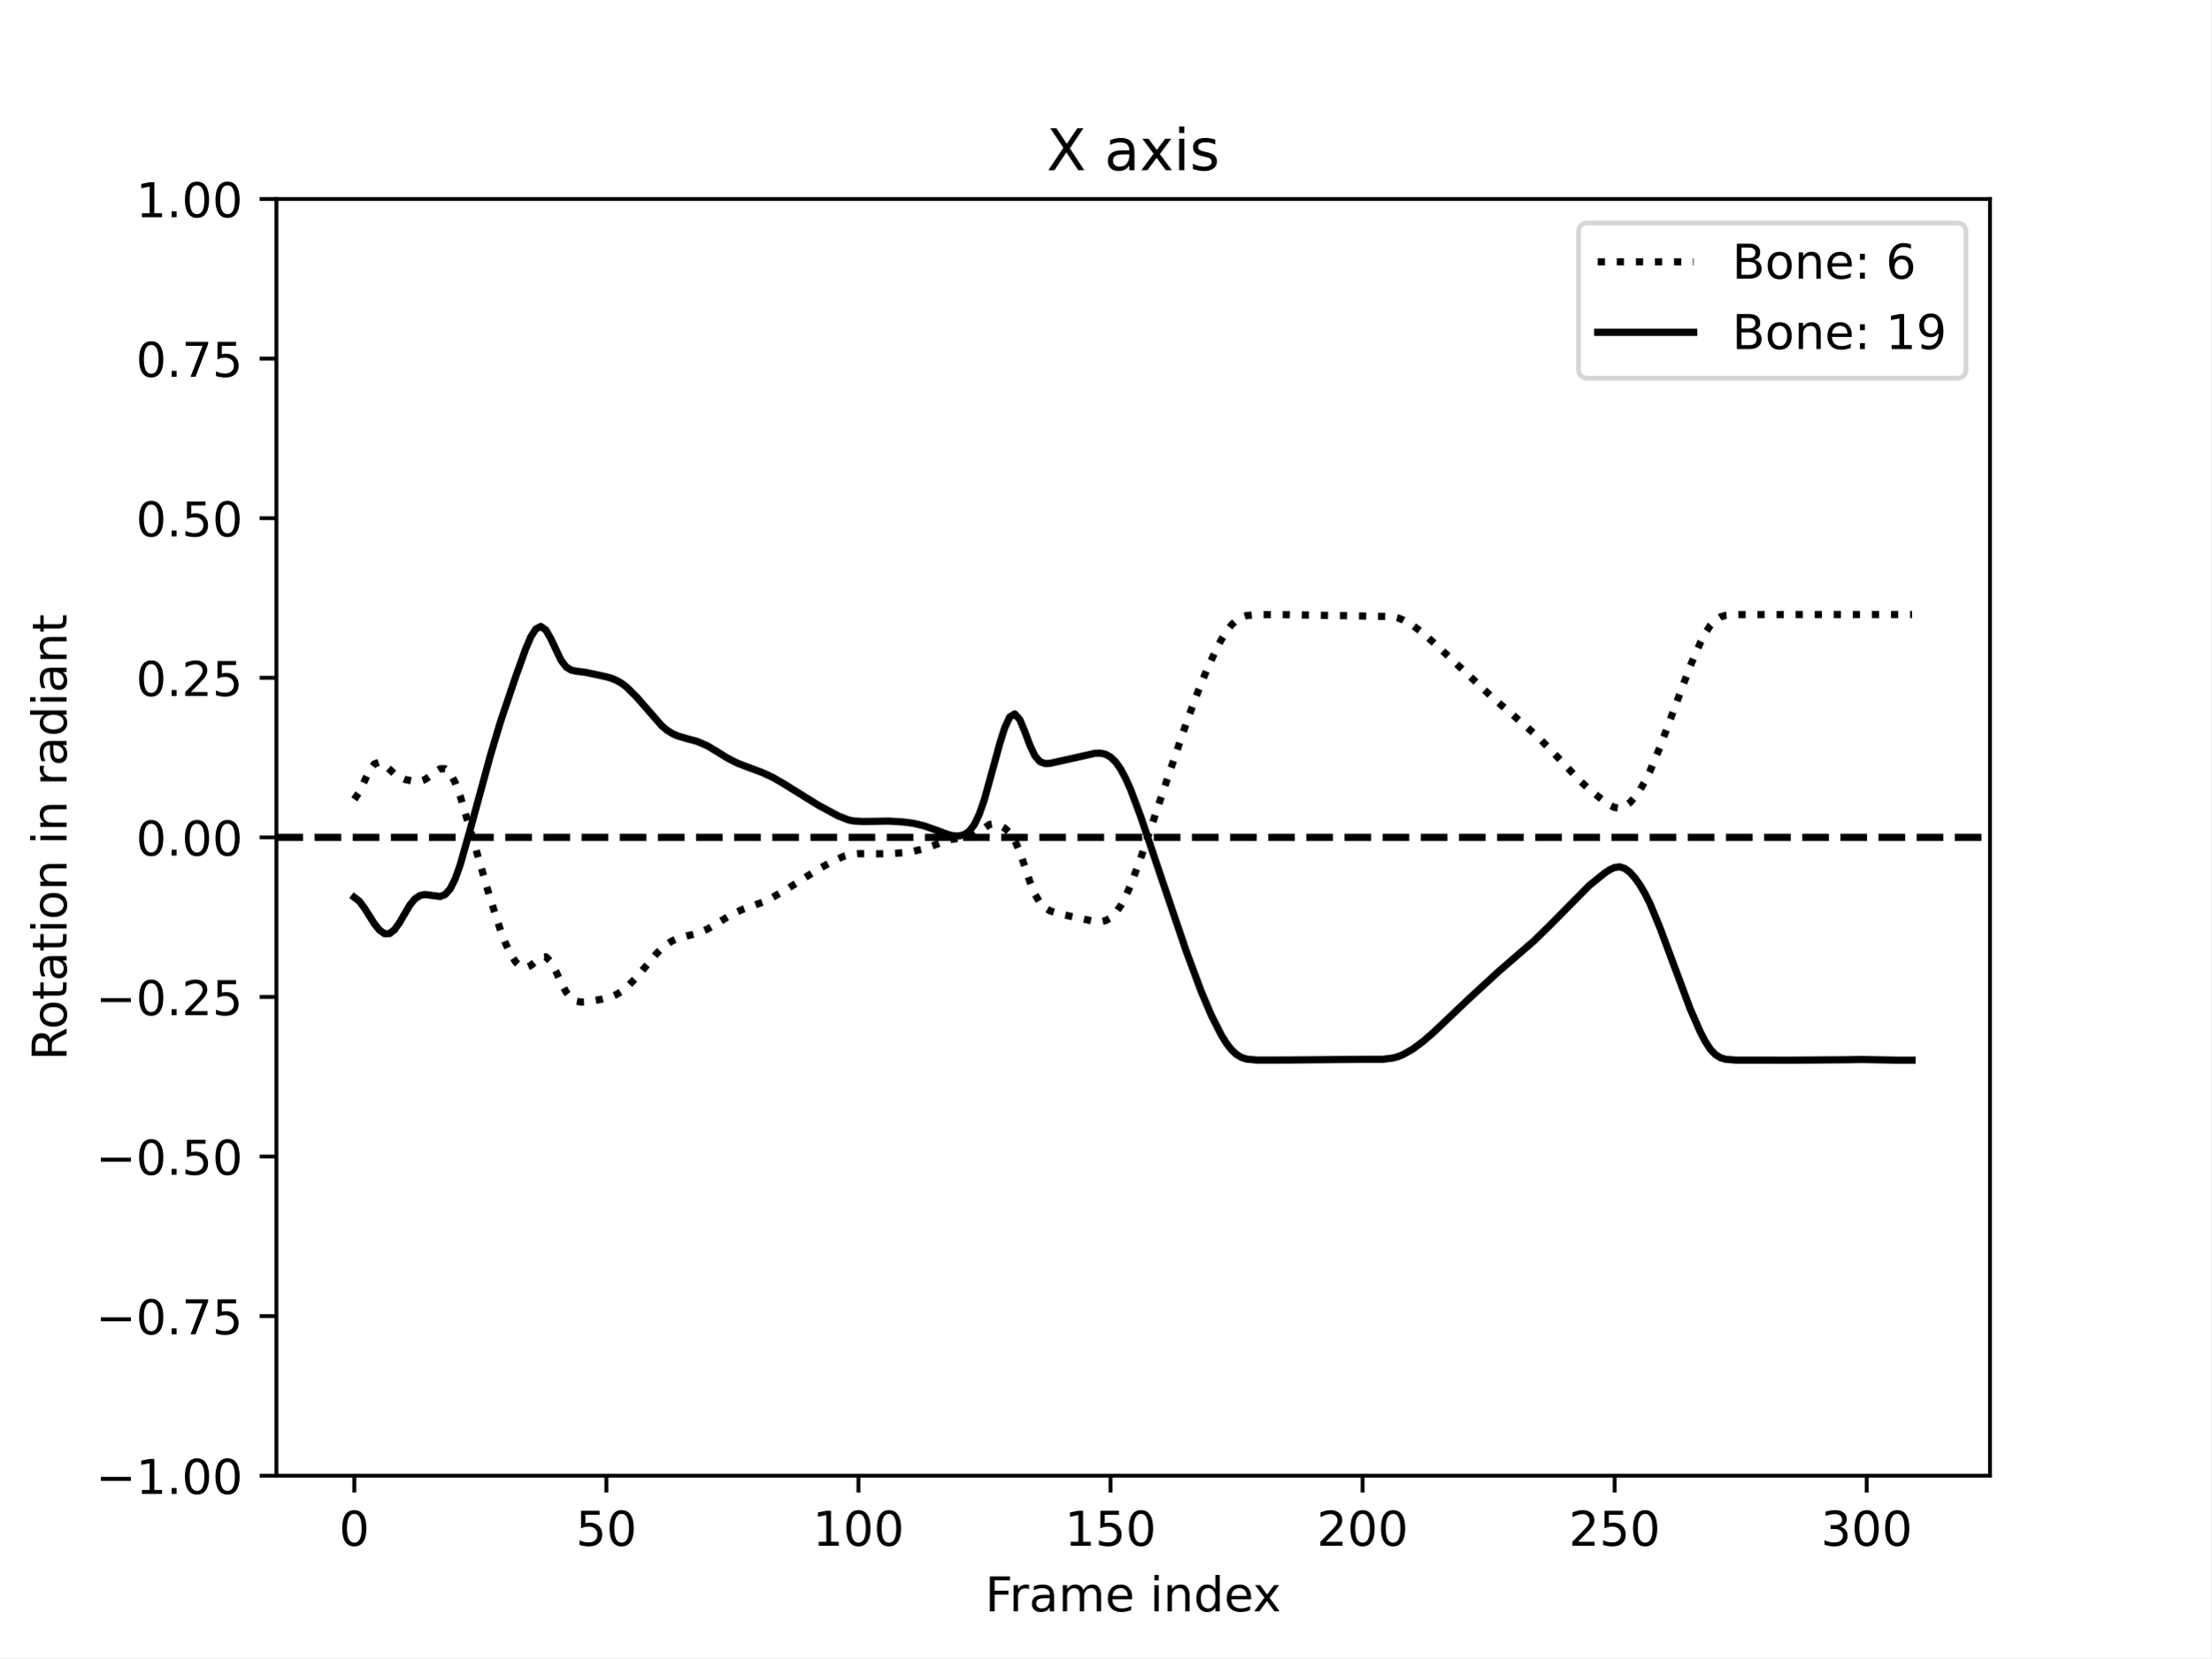
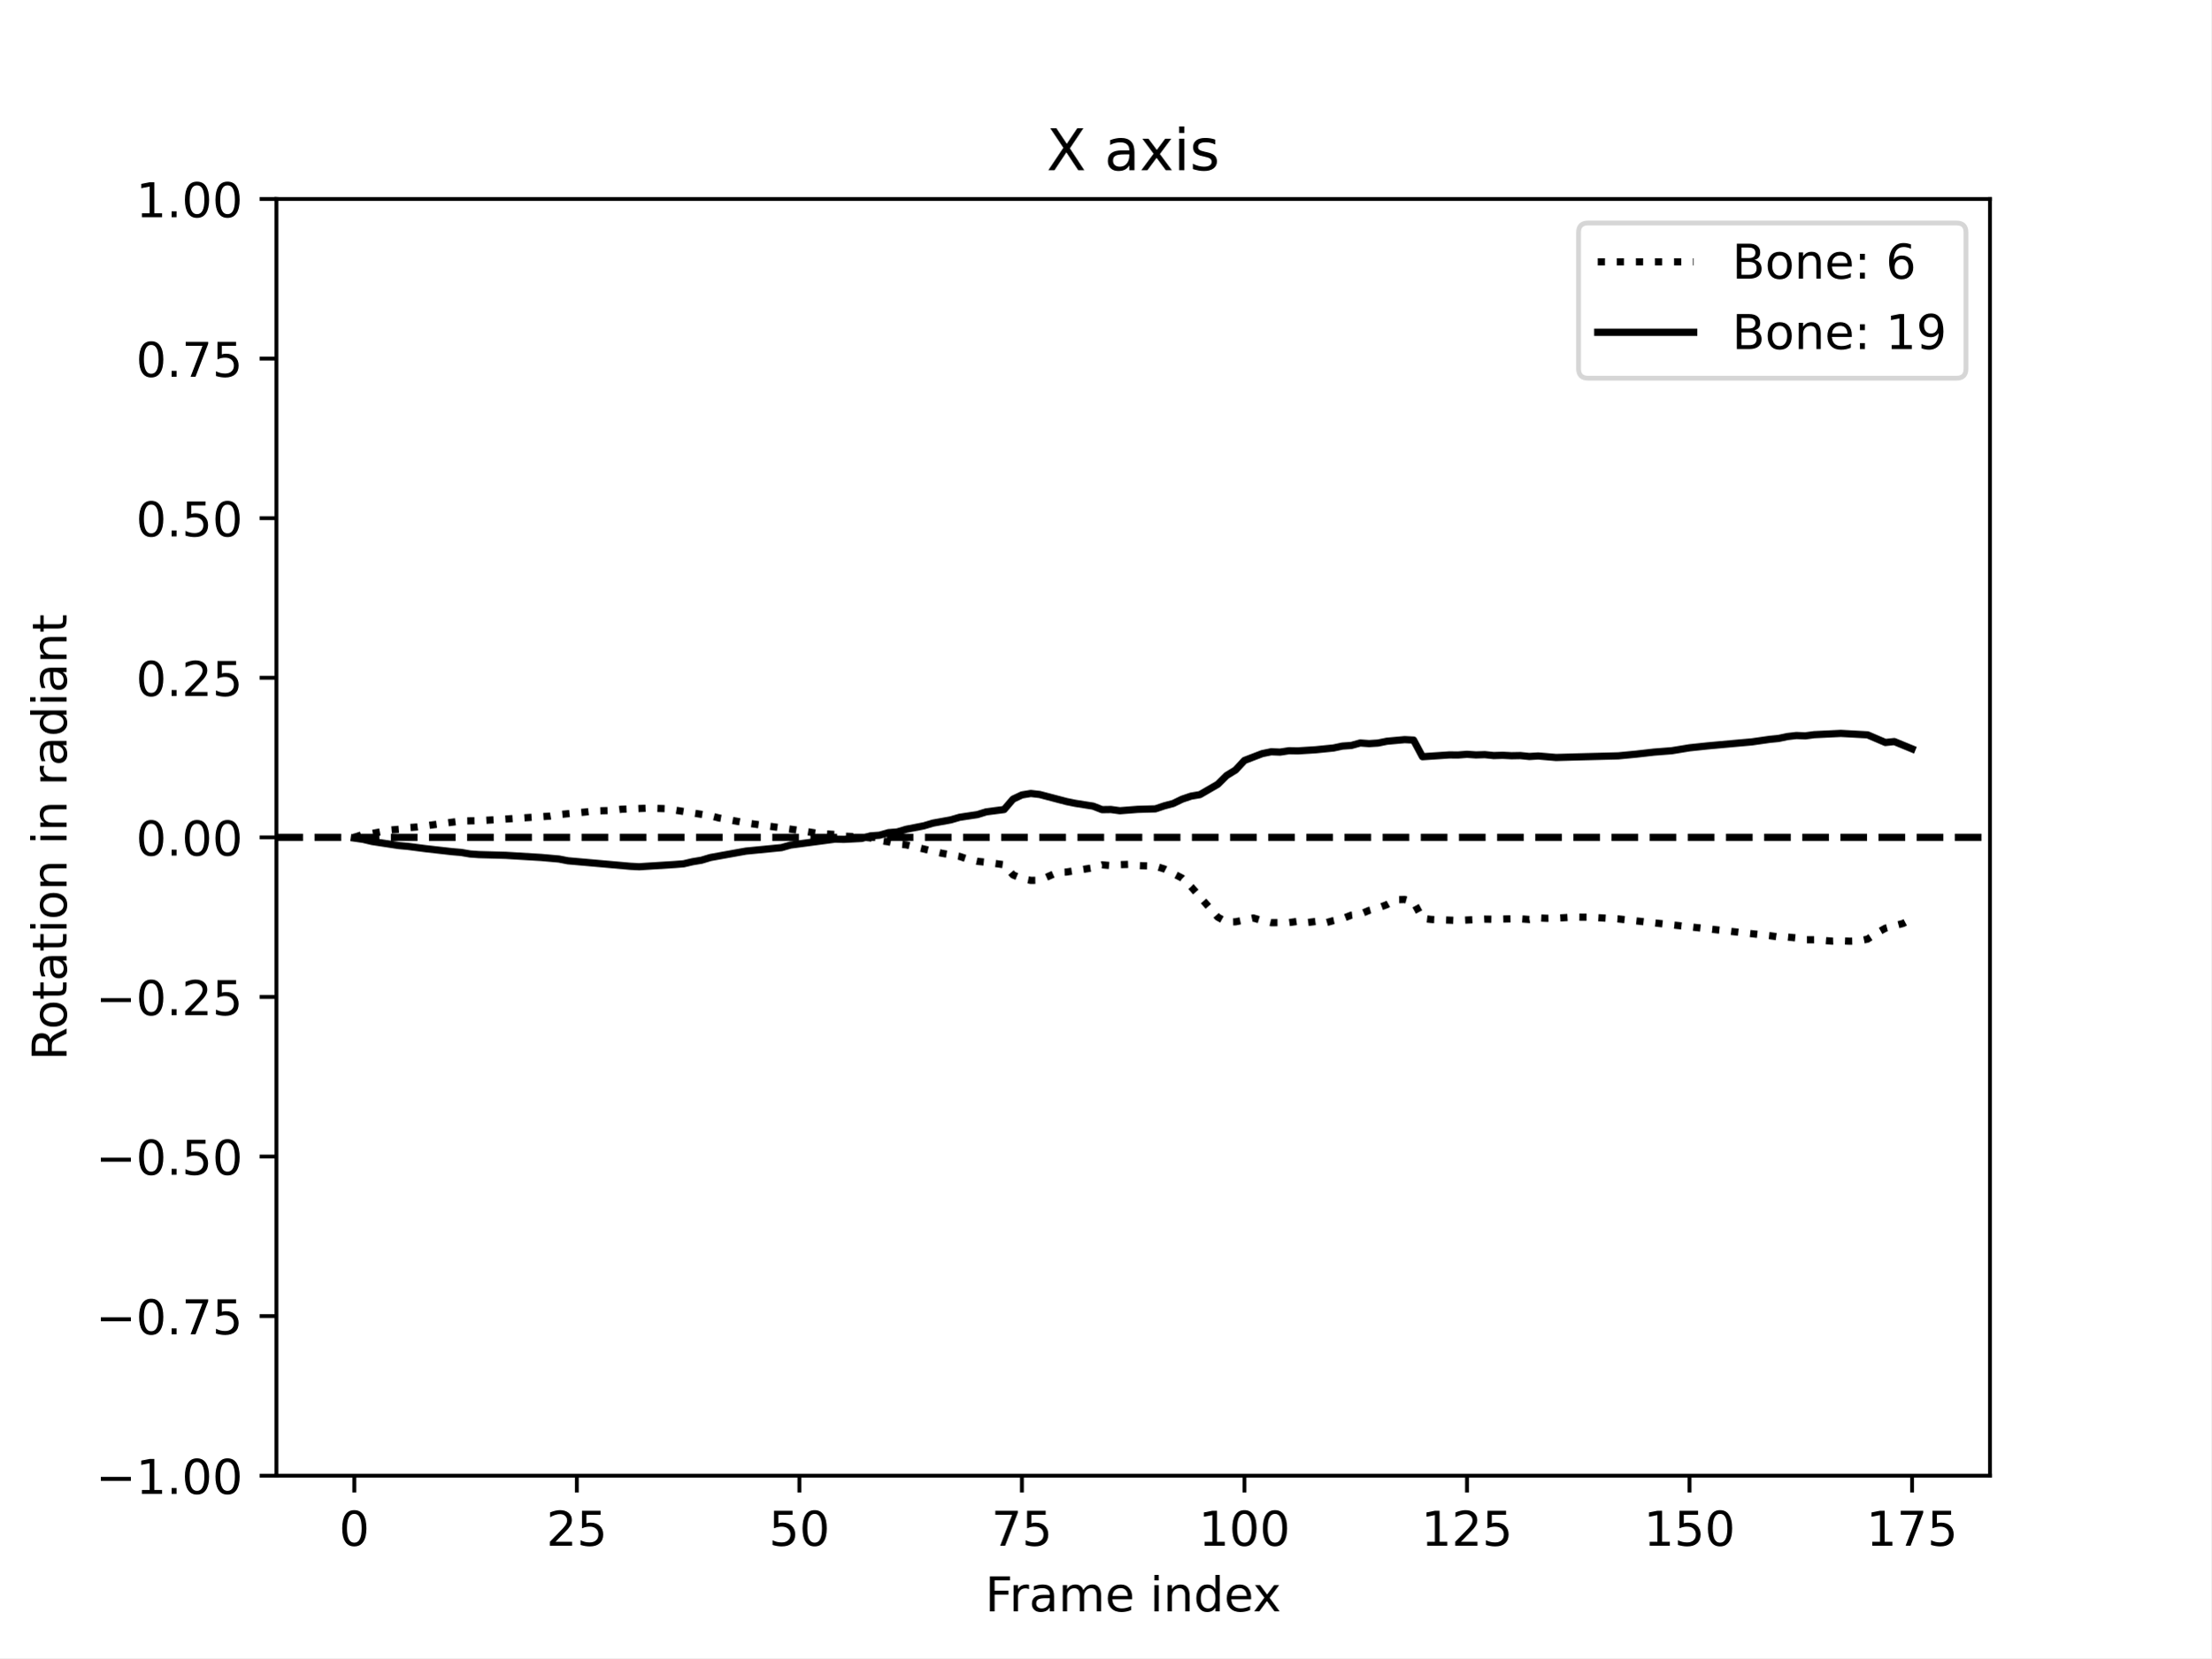
<svg xmlns="http://www.w3.org/2000/svg" xmlns:xlink="http://www.w3.org/1999/xlink" width="460.8pt" height="345.6pt" viewBox="0 0 460.8 345.6" version="1.1">
  <defs>
    <style type="text/css">*{stroke-linejoin: round; stroke-linecap: butt}</style>
  </defs>
  <g id="figure_1">
    <g id="patch_1">
      <path d="M 0 345.6  L 460.8 345.6  L 460.8 0  L 0 0  z " style="fill: #ffffff" />
    </g>
    <g id="axes_1">
      <g id="patch_2">
        <path d="M 57.6 307.584  L 414.72 307.584  L 414.72 41.472  L 57.6 41.472  z " style="fill: #ffffff" />
      </g>
      <g id="matplotlib.axis_1">
        <g id="xtick_1">
          <g id="line2d_1">
            <defs>
-               <path id="m8e51dc5edd" d="M 0 0  L 0 3.5  " style="stroke: #000000; stroke-width: 0.8" />
-             </defs>
-             <g>
-               <use xlink:href="#m8e51dc5edd" x="73.833" y="307.584" style="stroke: #000000; stroke-width: 0.8" />
+               <path id="m5b53c975c2" d="M 0 0  L 0 3.5  " style="stroke: #000000; stroke-width: 0.8" />
+             </defs>
+             <g>
+               <use xlink:href="#m5b53c975c2" x="73.833" y="307.584" style="stroke: #000000; stroke-width: 0.8" />
            </g>
          </g>
          <g id="text_1">
            <g transform="translate(70.65148 322.1824) scale(0.1 -0.1)">
              <defs>
                <path id="DejaVuSans-30" d="M 2034 4250  Q 1547 4250 1301 3770  Q 1056 3291 1056 2328  Q 1056 1369 1301 889  Q 1547 409 2034 409  Q 2525 409 2770 889  Q 3016 1369 3016 2328  Q 3016 3291 2770 3770  Q 2525 4250 2034 4250  z M 2034 4750  Q 2819 4750 3233 4129  Q 3647 3509 3647 2328  Q 3647 1150 3233 529  Q 2819 -91 2034 -91  Q 1250 -91 836 529  Q 422 1150 422 2328  Q 422 3509 836 4129  Q 1250 4750 2034 4750  z " transform="scale(0.015625)" />
              </defs>
              <use xlink:href="#DejaVuSans-30" />
            </g>
          </g>
        </g>
        <g id="xtick_2">
          <g id="line2d_2">
            <g>
-               <use xlink:href="#m8e51dc5edd" x="126.366" y="307.584" style="stroke: #000000; stroke-width: 0.8" />
+               <use xlink:href="#m5b53c975c2" x="120.212" y="307.584" style="stroke: #000000; stroke-width: 0.8" />
            </g>
          </g>
          <g id="text_2">
-             <g transform="translate(120.0033 322.1824) scale(0.1 -0.1)">
+             <g transform="translate(113.8494 322.1824) scale(0.1 -0.1)">
              <defs>
+                 <path id="DejaVuSans-32" d="M 1228 531  L 3431 531  L 3431 0  L 469 0  L 469 531  Q 828 903 1448 1529  Q 2069 2156 2228 2338  Q 2531 2678 2651 2914  Q 2772 3150 2772 3378  Q 2772 3750 2511 3984  Q 2250 4219 1831 4219  Q 1534 4219 1204 4116  Q 875 4013 500 3803  L 500 4441  Q 881 4594 1212 4672  Q 1544 4750 1819 4750  Q 2544 4750 2975 4387  Q 3406 4025 3406 3419  Q 3406 3131 3298 2873  Q 3191 2616 2906 2266  Q 2828 2175 2409 1742  Q 1991 1309 1228 531  z " transform="scale(0.015625)" />
                <path id="DejaVuSans-35" d="M 691 4666  L 3169 4666  L 3169 4134  L 1269 4134  L 1269 2991  Q 1406 3038 1543 3061  Q 1681 3084 1819 3084  Q 2600 3084 3056 2656  Q 3513 2228 3513 1497  Q 3513 744 3044 326  Q 2575 -91 1722 -91  Q 1428 -91 1123 -41  Q 819 9 494 109  L 494 744  Q 775 591 1075 516  Q 1375 441 1709 441  Q 2250 441 2565 725  Q 2881 1009 2881 1497  Q 2881 1984 2565 2268  Q 2250 2553 1709 2553  Q 1456 2553 1204 2497  Q 953 2441 691 2322  L 691 4666  z " transform="scale(0.015625)" />
              </defs>
+               <use xlink:href="#DejaVuSans-32" />
+               <use xlink:href="#DejaVuSans-35" x="63.623" />
+             </g>
+           </g>
+         </g>
+         <g id="xtick_3">
+           <g id="line2d_3">
+             <g>
+               <use xlink:href="#m5b53c975c2" x="166.591" y="307.584" style="stroke: #000000; stroke-width: 0.8" />
+             </g>
+           </g>
+           <g id="text_3">
+             <g transform="translate(160.2287 322.1824) scale(0.1 -0.1)">
              <use xlink:href="#DejaVuSans-35" />
              <use xlink:href="#DejaVuSans-30" x="63.623" />
            </g>
          </g>
        </g>
-         <g id="xtick_3">
-           <g id="line2d_3">
-             <g>
-               <use xlink:href="#m8e51dc5edd" x="178.899" y="307.584" style="stroke: #000000; stroke-width: 0.8" />
-             </g>
-           </g>
-           <g id="text_3">
-             <g transform="translate(169.3552 322.1824) scale(0.1 -0.1)">
+         <g id="xtick_4">
+           <g id="line2d_4">
+             <g>
+               <use xlink:href="#m5b53c975c2" x="212.97" y="307.584" style="stroke: #000000; stroke-width: 0.8" />
+             </g>
+           </g>
+           <g id="text_4">
+             <g transform="translate(206.6079 322.1824) scale(0.1 -0.1)">
+               <defs>
+                 <path id="DejaVuSans-37" d="M 525 4666  L 3525 4666  L 3525 4397  L 1831 0  L 1172 0  L 2766 4134  L 525 4134  L 525 4666  z " transform="scale(0.015625)" />
+               </defs>
+               <use xlink:href="#DejaVuSans-37" />
+               <use xlink:href="#DejaVuSans-35" x="63.623" />
+             </g>
+           </g>
+         </g>
+         <g id="xtick_5">
+           <g id="line2d_5">
+             <g>
+               <use xlink:href="#m5b53c975c2" x="259.35" y="307.584" style="stroke: #000000; stroke-width: 0.8" />
+             </g>
+           </g>
+           <g id="text_5">
+             <g transform="translate(249.8059 322.1824) scale(0.1 -0.1)">
              <defs>
                <path id="DejaVuSans-31" d="M 794 531  L 1825 531  L 1825 4091  L 703 3866  L 703 4441  L 1819 4666  L 2450 4666  L 2450 531  L 3481 531  L 3481 0  L 794 0  L 794 531  z " transform="scale(0.015625)" />
              </defs>
              <use xlink:href="#DejaVuSans-31" />
              <use xlink:href="#DejaVuSans-30" x="63.623" />
              <use xlink:href="#DejaVuSans-30" x="127.246" />
            </g>
          </g>
        </g>
-         <g id="xtick_4">
-           <g id="line2d_4">
-             <g>
-               <use xlink:href="#m8e51dc5edd" x="231.432" y="307.584" style="stroke: #000000; stroke-width: 0.8" />
-             </g>
-           </g>
-           <g id="text_4">
-             <g transform="translate(221.8883 322.1824) scale(0.1 -0.1)">
+         <g id="xtick_6">
+           <g id="line2d_6">
+             <g>
+               <use xlink:href="#m5b53c975c2" x="305.729" y="307.584" style="stroke: #000000; stroke-width: 0.8" />
+             </g>
+           </g>
+           <g id="text_6">
+             <g transform="translate(296.1851 322.1824) scale(0.1 -0.1)">
+               <use xlink:href="#DejaVuSans-31" />
+               <use xlink:href="#DejaVuSans-32" x="63.623" />
+               <use xlink:href="#DejaVuSans-35" x="127.246" />
+             </g>
+           </g>
+         </g>
+         <g id="xtick_7">
+           <g id="line2d_7">
+             <g>
+               <use xlink:href="#m5b53c975c2" x="352.108" y="307.584" style="stroke: #000000; stroke-width: 0.8" />
+             </g>
+           </g>
+           <g id="text_7">
+             <g transform="translate(342.5643 322.1824) scale(0.1 -0.1)">
              <use xlink:href="#DejaVuSans-31" />
              <use xlink:href="#DejaVuSans-35" x="63.623" />
              <use xlink:href="#DejaVuSans-30" x="127.246" />
            </g>
          </g>
        </g>
-         <g id="xtick_5">
-           <g id="line2d_5">
-             <g>
-               <use xlink:href="#m8e51dc5edd" x="283.965" y="307.584" style="stroke: #000000; stroke-width: 0.8" />
-             </g>
-           </g>
-           <g id="text_5">
-             <g transform="translate(274.4214 322.1824) scale(0.1 -0.1)">
-               <defs>
-                 <path id="DejaVuSans-32" d="M 1228 531  L 3431 531  L 3431 0  L 469 0  L 469 531  Q 828 903 1448 1529  Q 2069 2156 2228 2338  Q 2531 2678 2651 2914  Q 2772 3150 2772 3378  Q 2772 3750 2511 3984  Q 2250 4219 1831 4219  Q 1534 4219 1204 4116  Q 875 4013 500 3803  L 500 4441  Q 881 4594 1212 4672  Q 1544 4750 1819 4750  Q 2544 4750 2975 4387  Q 3406 4025 3406 3419  Q 3406 3131 3298 2873  Q 3191 2616 2906 2266  Q 2828 2175 2409 1742  Q 1991 1309 1228 531  z " transform="scale(0.015625)" />
-               </defs>
-               <use xlink:href="#DejaVuSans-32" />
-               <use xlink:href="#DejaVuSans-30" x="63.623" />
-               <use xlink:href="#DejaVuSans-30" x="127.246" />
-             </g>
-           </g>
-         </g>
-         <g id="xtick_6">
-           <g id="line2d_6">
-             <g>
-               <use xlink:href="#m8e51dc5edd" x="336.498" y="307.584" style="stroke: #000000; stroke-width: 0.8" />
-             </g>
-           </g>
-           <g id="text_6">
-             <g transform="translate(326.9545 322.1824) scale(0.1 -0.1)">
-               <use xlink:href="#DejaVuSans-32" />
-               <use xlink:href="#DejaVuSans-35" x="63.623" />
-               <use xlink:href="#DejaVuSans-30" x="127.246" />
-             </g>
-           </g>
-         </g>
-         <g id="xtick_7">
-           <g id="line2d_7">
-             <g>
-               <use xlink:href="#m8e51dc5edd" x="389.031" y="307.584" style="stroke: #000000; stroke-width: 0.8" />
-             </g>
-           </g>
-           <g id="text_7">
-             <g transform="translate(379.4876 322.1824) scale(0.1 -0.1)">
-               <defs>
-                 <path id="DejaVuSans-33" d="M 2597 2516  Q 3050 2419 3304 2112  Q 3559 1806 3559 1356  Q 3559 666 3084 287  Q 2609 -91 1734 -91  Q 1441 -91 1130 -33  Q 819 25 488 141  L 488 750  Q 750 597 1062 519  Q 1375 441 1716 441  Q 2309 441 2620 675  Q 2931 909 2931 1356  Q 2931 1769 2642 2001  Q 2353 2234 1838 2234  L 1294 2234  L 1294 2753  L 1863 2753  Q 2328 2753 2575 2939  Q 2822 3125 2822 3475  Q 2822 3834 2567 4026  Q 2313 4219 1838 4219  Q 1578 4219 1281 4162  Q 984 4106 628 3988  L 628 4550  Q 988 4650 1302 4700  Q 1616 4750 1894 4750  Q 2613 4750 3031 4423  Q 3450 4097 3450 3541  Q 3450 3153 3228 2886  Q 3006 2619 2597 2516  z " transform="scale(0.015625)" />
-               </defs>
-               <use xlink:href="#DejaVuSans-33" />
-               <use xlink:href="#DejaVuSans-30" x="63.623" />
-               <use xlink:href="#DejaVuSans-30" x="127.246" />
-             </g>
-           </g>
-         </g>
-         <g id="text_8">
+         <g id="xtick_8">
+           <g id="line2d_8">
+             <g>
+               <use xlink:href="#m5b53c975c2" x="398.487" y="307.584" style="stroke: #000000; stroke-width: 0.8" />
+             </g>
+           </g>
+           <g id="text_8">
+             <g transform="translate(388.9435 322.1824) scale(0.1 -0.1)">
+               <use xlink:href="#DejaVuSans-31" />
+               <use xlink:href="#DejaVuSans-37" x="63.623" />
+               <use xlink:href="#DejaVuSans-35" x="127.246" />
+             </g>
+           </g>
+         </g>
+         <g id="text_9">
          <g transform="translate(205.3108 335.8606) scale(0.1 -0.1)">
            <defs>
              <path id="DejaVuSans-46" d="M 628 4666  L 3309 4666  L 3309 4134  L 1259 4134  L 1259 2759  L 3109 2759  L 3109 2228  L 1259 2228  L 1259 0  L 628 0  L 628 4666  z " transform="scale(0.015625)" />
              <path id="DejaVuSans-72" d="M 2631 2963  Q 2534 3019 2420 3045  Q 2306 3072 2169 3072  Q 1681 3072 1420 2755  Q 1159 2438 1159 1844  L 1159 0  L 581 0  L 581 3500  L 1159 3500  L 1159 2956  Q 1341 3275 1631 3429  Q 1922 3584 2338 3584  Q 2397 3584 2469 3576  Q 2541 3569 2628 3553  L 2631 2963  z " transform="scale(0.015625)" />
              <path id="DejaVuSans-61" d="M 2194 1759  Q 1497 1759 1228 1600  Q 959 1441 959 1056  Q 959 750 1161 570  Q 1363 391 1709 391  Q 2188 391 2477 730  Q 2766 1069 2766 1631  L 2766 1759  L 2194 1759  z M 3341 1997  L 3341 0  L 2766 0  L 2766 531  Q 2569 213 2275 61  Q 1981 -91 1556 -91  Q 1019 -91 701 211  Q 384 513 384 1019  Q 384 1609 779 1909  Q 1175 2209 1959 2209  L 2766 2209  L 2766 2266  Q 2766 2663 2505 2880  Q 2244 3097 1772 3097  Q 1472 3097 1187 3025  Q 903 2953 641 2809  L 641 3341  Q 956 3463 1253 3523  Q 1550 3584 1831 3584  Q 2591 3584 2966 3190  Q 3341 2797 3341 1997  z " transform="scale(0.015625)" />
              <path id="DejaVuSans-6d" d="M 3328 2828  Q 3544 3216 3844 3400  Q 4144 3584 4550 3584  Q 5097 3584 5394 3201  Q 5691 2819 5691 2113  L 5691 0  L 5113 0  L 5113 2094  Q 5113 2597 4934 2840  Q 4756 3084 4391 3084  Q 3944 3084 3684 2787  Q 3425 2491 3425 1978  L 3425 0  L 2847 0  L 2847 2094  Q 2847 2600 2669 2842  Q 2491 3084 2119 3084  Q 1678 3084 1418 2786  Q 1159 2488 1159 1978  L 1159 0  L 581 0  L 581 3500  L 1159 3500  L 1159 2956  Q 1356 3278 1631 3431  Q 1906 3584 2284 3584  Q 2666 3584 2933 3390  Q 3200 3197 3328 2828  z " transform="scale(0.015625)" />
              <path id="DejaVuSans-65" d="M 3597 1894  L 3597 1613  L 953 1613  Q 991 1019 1311 708  Q 1631 397 2203 397  Q 2534 397 2845 478  Q 3156 559 3463 722  L 3463 178  Q 3153 47 2828 -22  Q 2503 -91 2169 -91  Q 1331 -91 842 396  Q 353 884 353 1716  Q 353 2575 817 3079  Q 1281 3584 2069 3584  Q 2775 3584 3186 3129  Q 3597 2675 3597 1894  z M 3022 2063  Q 3016 2534 2758 2815  Q 2500 3097 2075 3097  Q 1594 3097 1305 2825  Q 1016 2553 972 2059  L 3022 2063  z " transform="scale(0.015625)" />
              <path id="DejaVuSans-20" transform="scale(0.015625)" />
              <path id="DejaVuSans-69" d="M 603 3500  L 1178 3500  L 1178 0  L 603 0  L 603 3500  z M 603 4863  L 1178 4863  L 1178 4134  L 603 4134  L 603 4863  z " transform="scale(0.015625)" />
              <path id="DejaVuSans-6e" d="M 3513 2113  L 3513 0  L 2938 0  L 2938 2094  Q 2938 2591 2744 2837  Q 2550 3084 2163 3084  Q 1697 3084 1428 2787  Q 1159 2491 1159 1978  L 1159 0  L 581 0  L 581 3500  L 1159 3500  L 1159 2956  Q 1366 3272 1645 3428  Q 1925 3584 2291 3584  Q 2894 3584 3203 3211  Q 3513 2838 3513 2113  z " transform="scale(0.015625)" />
              <path id="DejaVuSans-64" d="M 2906 2969  L 2906 4863  L 3481 4863  L 3481 0  L 2906 0  L 2906 525  Q 2725 213 2448 61  Q 2172 -91 1784 -91  Q 1150 -91 751 415  Q 353 922 353 1747  Q 353 2572 751 3078  Q 1150 3584 1784 3584  Q 2172 3584 2448 3432  Q 2725 3281 2906 2969  z M 947 1747  Q 947 1113 1208 752  Q 1469 391 1925 391  Q 2381 391 2643 752  Q 2906 1113 2906 1747  Q 2906 2381 2643 2742  Q 2381 3103 1925 3103  Q 1469 3103 1208 2742  Q 947 2381 947 1747  z " transform="scale(0.015625)" />
              <path id="DejaVuSans-78" d="M 3513 3500  L 2247 1797  L 3578 0  L 2900 0  L 1881 1375  L 863 0  L 184 0  L 1544 1831  L 300 3500  L 978 3500  L 1906 2253  L 2834 3500  L 3513 3500  z " transform="scale(0.015625)" />
            </defs>
            <use xlink:href="#DejaVuSans-46" />
            <use xlink:href="#DejaVuSans-72" x="50.27" />
            <use xlink:href="#DejaVuSans-61" x="91.383" />
            <use xlink:href="#DejaVuSans-6d" x="152.662" />
            <use xlink:href="#DejaVuSans-65" x="250.074" />
            <use xlink:href="#DejaVuSans-20" x="311.598" />
            <use xlink:href="#DejaVuSans-69" x="343.385" />
            <use xlink:href="#DejaVuSans-6e" x="371.168" />
            <use xlink:href="#DejaVuSans-64" x="434.547" />
            <use xlink:href="#DejaVuSans-65" x="498.023" />
            <use xlink:href="#DejaVuSans-78" x="557.797" />
          </g>
        </g>
      </g>
      <g id="matplotlib.axis_2">
        <g id="ytick_1">
-           <g id="line2d_8">
-             <defs>
-               <path id="m0d0822eb83" d="M 0 0  L -3.5 0  " style="stroke: #000000; stroke-width: 0.8" />
-             </defs>
-             <g>
-               <use xlink:href="#m0d0822eb83" x="57.6" y="307.584" style="stroke: #000000; stroke-width: 0.8" />
-             </g>
-           </g>
-           <g id="text_9">
+           <g id="line2d_9">
+             <defs>
+               <path id="mc4408d8854" d="M 0 0  L -3.5 0  " style="stroke: #000000; stroke-width: 0.8" />
+             </defs>
+             <g>
+               <use xlink:href="#mc4408d8854" x="57.6" y="307.584" style="stroke: #000000; stroke-width: 0.8" />
+             </g>
+           </g>
+           <g id="text_10">
            <g transform="translate(19.95469 311.3832) scale(0.1 -0.1)">
              <defs>
                <path id="DejaVuSans-2212" d="M 678 2272  L 4684 2272  L 4684 1741  L 678 1741  L 678 2272  z " transform="scale(0.015625)" />
                <path id="DejaVuSans-2e" d="M 684 794  L 1344 794  L 1344 0  L 684 0  L 684 794  z " transform="scale(0.015625)" />
              </defs>
              <use xlink:href="#DejaVuSans-2212" />
              <use xlink:href="#DejaVuSans-31" x="83.789" />
              <use xlink:href="#DejaVuSans-2e" x="147.412" />
              <use xlink:href="#DejaVuSans-30" x="179.199" />
              <use xlink:href="#DejaVuSans-30" x="242.822" />
            </g>
          </g>
        </g>
        <g id="ytick_2">
-           <g id="line2d_9">
-             <g>
-               <use xlink:href="#m0d0822eb83" x="57.6" y="274.32" style="stroke: #000000; stroke-width: 0.8" />
-             </g>
-           </g>
-           <g id="text_10">
+           <g id="line2d_10">
+             <g>
+               <use xlink:href="#mc4408d8854" x="57.6" y="274.32" style="stroke: #000000; stroke-width: 0.8" />
+             </g>
+           </g>
+           <g id="text_11">
            <g transform="translate(19.95469 278.1192) scale(0.1 -0.1)">
-               <defs>
-                 <path id="DejaVuSans-37" d="M 525 4666  L 3525 4666  L 3525 4397  L 1831 0  L 1172 0  L 2766 4134  L 525 4134  L 525 4666  z " transform="scale(0.015625)" />
-               </defs>
              <use xlink:href="#DejaVuSans-2212" />
              <use xlink:href="#DejaVuSans-30" x="83.789" />
              <use xlink:href="#DejaVuSans-2e" x="147.412" />
              <use xlink:href="#DejaVuSans-37" x="179.199" />
              <use xlink:href="#DejaVuSans-35" x="242.822" />
            </g>
          </g>
        </g>
        <g id="ytick_3">
-           <g id="line2d_10">
-             <g>
-               <use xlink:href="#m0d0822eb83" x="57.6" y="241.056" style="stroke: #000000; stroke-width: 0.8" />
-             </g>
-           </g>
-           <g id="text_11">
+           <g id="line2d_11">
+             <g>
+               <use xlink:href="#mc4408d8854" x="57.6" y="241.056" style="stroke: #000000; stroke-width: 0.8" />
+             </g>
+           </g>
+           <g id="text_12">
            <g transform="translate(19.95469 244.8552) scale(0.1 -0.1)">
              <use xlink:href="#DejaVuSans-2212" />
              <use xlink:href="#DejaVuSans-30" x="83.789" />
              <use xlink:href="#DejaVuSans-2e" x="147.412" />
              <use xlink:href="#DejaVuSans-35" x="179.199" />
              <use xlink:href="#DejaVuSans-30" x="242.822" />
            </g>
          </g>
        </g>
        <g id="ytick_4">
-           <g id="line2d_11">
-             <g>
-               <use xlink:href="#m0d0822eb83" x="57.6" y="207.792" style="stroke: #000000; stroke-width: 0.8" />
-             </g>
-           </g>
-           <g id="text_12">
+           <g id="line2d_12">
+             <g>
+               <use xlink:href="#mc4408d8854" x="57.6" y="207.792" style="stroke: #000000; stroke-width: 0.8" />
+             </g>
+           </g>
+           <g id="text_13">
            <g transform="translate(19.95469 211.5912) scale(0.1 -0.1)">
              <use xlink:href="#DejaVuSans-2212" />
              <use xlink:href="#DejaVuSans-30" x="83.789" />
              <use xlink:href="#DejaVuSans-2e" x="147.412" />
              <use xlink:href="#DejaVuSans-32" x="179.199" />
              <use xlink:href="#DejaVuSans-35" x="242.822" />
            </g>
          </g>
        </g>
        <g id="ytick_5">
-           <g id="line2d_12">
-             <g>
-               <use xlink:href="#m0d0822eb83" x="57.6" y="174.528" style="stroke: #000000; stroke-width: 0.8" />
-             </g>
-           </g>
-           <g id="text_13">
+           <g id="line2d_13">
+             <g>
+               <use xlink:href="#mc4408d8854" x="57.6" y="174.528" style="stroke: #000000; stroke-width: 0.8" />
+             </g>
+           </g>
+           <g id="text_14">
            <g transform="translate(28.33438 178.3272) scale(0.1 -0.1)">
              <use xlink:href="#DejaVuSans-30" />
              <use xlink:href="#DejaVuSans-2e" x="63.623" />
              <use xlink:href="#DejaVuSans-30" x="95.41" />
              <use xlink:href="#DejaVuSans-30" x="159.033" />
            </g>
          </g>
        </g>
        <g id="ytick_6">
-           <g id="line2d_13">
-             <g>
-               <use xlink:href="#m0d0822eb83" x="57.6" y="141.264" style="stroke: #000000; stroke-width: 0.8" />
-             </g>
-           </g>
-           <g id="text_14">
+           <g id="line2d_14">
+             <g>
+               <use xlink:href="#mc4408d8854" x="57.6" y="141.264" style="stroke: #000000; stroke-width: 0.8" />
+             </g>
+           </g>
+           <g id="text_15">
            <g transform="translate(28.33438 145.0632) scale(0.1 -0.1)">
              <use xlink:href="#DejaVuSans-30" />
              <use xlink:href="#DejaVuSans-2e" x="63.623" />
              <use xlink:href="#DejaVuSans-32" x="95.41" />
              <use xlink:href="#DejaVuSans-35" x="159.033" />
            </g>
          </g>
        </g>
        <g id="ytick_7">
-           <g id="line2d_14">
-             <g>
-               <use xlink:href="#m0d0822eb83" x="57.6" y="108" style="stroke: #000000; stroke-width: 0.8" />
-             </g>
-           </g>
-           <g id="text_15">
+           <g id="line2d_15">
+             <g>
+               <use xlink:href="#mc4408d8854" x="57.6" y="108" style="stroke: #000000; stroke-width: 0.8" />
+             </g>
+           </g>
+           <g id="text_16">
            <g transform="translate(28.33438 111.7992) scale(0.1 -0.1)">
              <use xlink:href="#DejaVuSans-30" />
              <use xlink:href="#DejaVuSans-2e" x="63.623" />
              <use xlink:href="#DejaVuSans-35" x="95.41" />
              <use xlink:href="#DejaVuSans-30" x="159.033" />
            </g>
          </g>
        </g>
        <g id="ytick_8">
-           <g id="line2d_15">
-             <g>
-               <use xlink:href="#m0d0822eb83" x="57.6" y="74.736" style="stroke: #000000; stroke-width: 0.8" />
-             </g>
-           </g>
-           <g id="text_16">
+           <g id="line2d_16">
+             <g>
+               <use xlink:href="#mc4408d8854" x="57.6" y="74.736" style="stroke: #000000; stroke-width: 0.8" />
+             </g>
+           </g>
+           <g id="text_17">
            <g transform="translate(28.33438 78.53522) scale(0.1 -0.1)">
              <use xlink:href="#DejaVuSans-30" />
              <use xlink:href="#DejaVuSans-2e" x="63.623" />
              <use xlink:href="#DejaVuSans-37" x="95.41" />
              <use xlink:href="#DejaVuSans-35" x="159.033" />
            </g>
          </g>
        </g>
        <g id="ytick_9">
-           <g id="line2d_16">
-             <g>
-               <use xlink:href="#m0d0822eb83" x="57.6" y="41.472" style="stroke: #000000; stroke-width: 0.8" />
-             </g>
-           </g>
-           <g id="text_17">
+           <g id="line2d_17">
+             <g>
+               <use xlink:href="#mc4408d8854" x="57.6" y="41.472" style="stroke: #000000; stroke-width: 0.8" />
+             </g>
+           </g>
+           <g id="text_18">
            <g transform="translate(28.33438 45.27122) scale(0.1 -0.1)">
              <use xlink:href="#DejaVuSans-31" />
              <use xlink:href="#DejaVuSans-2e" x="63.623" />
              <use xlink:href="#DejaVuSans-30" x="95.41" />
              <use xlink:href="#DejaVuSans-30" x="159.033" />
            </g>
          </g>
        </g>
-         <g id="text_18">
+         <g id="text_19">
          <g transform="translate(13.875 221.0499) rotate(-90) scale(0.1 -0.1)">
            <defs>
              <path id="DejaVuSans-52" d="M 2841 2188  Q 3044 2119 3236 1894  Q 3428 1669 3622 1275  L 4263 0  L 3584 0  L 2988 1197  Q 2756 1666 2539 1819  Q 2322 1972 1947 1972  L 1259 1972  L 1259 0  L 628 0  L 628 4666  L 2053 4666  Q 2853 4666 3247 4331  Q 3641 3997 3641 3322  Q 3641 2881 3436 2590  Q 3231 2300 2841 2188  z M 1259 4147  L 1259 2491  L 2053 2491  Q 2509 2491 2742 2702  Q 2975 2913 2975 3322  Q 2975 3731 2742 3939  Q 2509 4147 2053 4147  L 1259 4147  z " transform="scale(0.015625)" />
              <path id="DejaVuSans-6f" d="M 1959 3097  Q 1497 3097 1228 2736  Q 959 2375 959 1747  Q 959 1119 1226 758  Q 1494 397 1959 397  Q 2419 397 2687 759  Q 2956 1122 2956 1747  Q 2956 2369 2687 2733  Q 2419 3097 1959 3097  z M 1959 3584  Q 2709 3584 3137 3096  Q 3566 2609 3566 1747  Q 3566 888 3137 398  Q 2709 -91 1959 -91  Q 1206 -91 779 398  Q 353 888 353 1747  Q 353 2609 779 3096  Q 1206 3584 1959 3584  z " transform="scale(0.015625)" />
              <path id="DejaVuSans-74" d="M 1172 4494  L 1172 3500  L 2356 3500  L 2356 3053  L 1172 3053  L 1172 1153  Q 1172 725 1289 603  Q 1406 481 1766 481  L 2356 481  L 2356 0  L 1766 0  Q 1100 0 847 248  Q 594 497 594 1153  L 594 3053  L 172 3053  L 172 3500  L 594 3500  L 594 4494  L 1172 4494  z " transform="scale(0.015625)" />
            </defs>
            <use xlink:href="#DejaVuSans-52" />
            <use xlink:href="#DejaVuSans-6f" x="64.982" />
            <use xlink:href="#DejaVuSans-74" x="126.164" />
            <use xlink:href="#DejaVuSans-61" x="165.373" />
            <use xlink:href="#DejaVuSans-74" x="226.652" />
            <use xlink:href="#DejaVuSans-69" x="265.861" />
            <use xlink:href="#DejaVuSans-6f" x="293.645" />
            <use xlink:href="#DejaVuSans-6e" x="354.826" />
            <use xlink:href="#DejaVuSans-20" x="418.205" />
            <use xlink:href="#DejaVuSans-69" x="449.992" />
            <use xlink:href="#DejaVuSans-6e" x="477.775" />
            <use xlink:href="#DejaVuSans-20" x="541.154" />
            <use xlink:href="#DejaVuSans-72" x="572.941" />
            <use xlink:href="#DejaVuSans-61" x="614.055" />
            <use xlink:href="#DejaVuSans-64" x="675.334" />
            <use xlink:href="#DejaVuSans-69" x="738.811" />
            <use xlink:href="#DejaVuSans-61" x="766.594" />
            <use xlink:href="#DejaVuSans-6e" x="827.873" />
            <use xlink:href="#DejaVuSans-74" x="891.252" />
          </g>
        </g>
      </g>
-       <g id="line2d_17">
-         <path d="M 73.833 166.604  L 74.883 165.082  L 76.985 160.585  L 78.035 159.217  L 79.086 158.872  L 80.137 159.387  L 82.238 161.331  L 83.289 162.031  L 84.339 162.45  L 86.441 162.88  L 87.491 162.852  L 88.542 162.492  L 89.593 161.781  L 90.643 160.909  L 91.694 160.249  L 92.745 160.228  L 93.795 161.153  L 94.846 163.104  L 95.897 165.922  L 97.998 172.973  L 102.201 187.442  L 104.302 193.902  L 105.353 196.634  L 106.403 198.868  L 107.454 200.505  L 108.505 201.465  L 109.555 201.699  L 110.606 201.246  L 112.707 199.526  L 113.758 199.431  L 114.809 200.47  L 115.859 202.474  L 116.91 204.79  L 117.961 206.743  L 119.011 208.016  L 120.062 208.657  L 121.113 208.869  L 122.163 208.837  L 125.315 208.287  L 127.416 207.733  L 128.467 207.284  L 129.518 206.655  L 130.568 205.83  L 132.67 203.673  L 136.872 198.697  L 137.923 197.66  L 138.974 196.803  L 140.024 196.141  L 141.075 195.66  L 143.176 195.063  L 145.278 194.547  L 147.379 193.687  L 149.48 192.433  L 152.632 190.496  L 154.734 189.558  L 158.936 188.04  L 161.038 187.022  L 164.19 185.194  L 170.494 181.178  L 173.646 179.449  L 175.747 178.518  L 176.798 178.213  L 178.899 177.937  L 182.051 177.96  L 185.203 177.952  L 188.355 177.725  L 190.456 177.406  L 192.558 176.898  L 194.659 176.174  L 197.811 175.041  L 199.912 174.7  L 202.013 174.458  L 203.064 174.041  L 206.216 171.848  L 207.267 171.679  L 208.317 171.976  L 209.368 172.598  L 210.419 173.556  L 211.469 175.11  L 212.52 177.506  L 214.621 183.751  L 215.672 186.366  L 216.723 188.151  L 217.773 189.219  L 218.824 189.839  L 220.925 190.518  L 228.28 192.09  L 229.331 192.123  L 230.381 191.897  L 231.432 191.315  L 232.483 190.299  L 233.533 188.806  L 234.584 186.844  L 235.635 184.469  L 237.736 178.839  L 242.989 163.189  L 247.192 150.834  L 249.293 145.094  L 251.395 139.874  L 253.496 135.286  L 254.547 133.302  L 255.597 131.598  L 256.648 130.236  L 257.699 129.254  L 258.749 128.636  L 259.8 128.304  L 261.901 128.103  L 268.205 128.121  L 290.269 128.5  L 291.32 128.785  L 292.37 129.201  L 294.472 130.384  L 296.573 131.961  L 299.725 134.792  L 311.282 145.603  L 317.586 150.991  L 320.738 153.812  L 323.89 157.042  L 329.144 162.618  L 331.245 164.542  L 334.397 167.088  L 335.448 167.808  L 336.498 168.309  L 337.549 168.441  L 338.6 168.112  L 339.65 167.327  L 340.701 166.159  L 341.752 164.67  L 342.802 162.879  L 343.853 160.773  L 345.954 155.691  L 352.258 138.799  L 354.359 133.964  L 355.41 131.935  L 356.461 130.331  L 357.511 129.225  L 358.562 128.578  L 359.613 128.263  L 361.714 128.096  L 373.271 128.083  L 398.487 128.083  L 398.487 128.083  " clip-path="url(#p6d587cb1e4)" style="fill: none; stroke-dasharray: 1.5,2.475; stroke-dashoffset: 0; stroke: #000000; stroke-width: 1.5" />
-       </g>
      <g id="line2d_18">
-         <path d="M 73.833 187.035  L 74.883 187.842  L 75.934 189.249  L 78.035 192.573  L 79.086 193.873  L 80.137 194.605  L 81.187 194.591  L 82.238 193.761  L 83.289 192.246  L 85.39 188.662  L 86.441 187.376  L 87.491 186.662  L 88.542 186.447  L 91.694 186.855  L 92.745 186.461  L 93.795 185.299  L 94.846 183.207  L 95.897 180.255  L 97.998 172.841  L 102.201 157.414  L 104.302 150.403  L 107.454 141.06  L 109.555 135.221  L 110.606 132.767  L 111.657 131.096  L 112.707 130.562  L 113.758 131.324  L 114.809 133.174  L 116.91 137.613  L 117.961 138.997  L 119.011 139.66  L 120.062 139.897  L 122.163 140.158  L 126.366 141.063  L 127.416 141.371  L 128.467 141.804  L 129.518 142.405  L 130.568 143.195  L 132.67 145.282  L 137.923 151.295  L 138.974 152.171  L 140.024 152.845  L 141.075 153.335  L 143.176 153.963  L 145.278 154.528  L 147.379 155.426  L 149.48 156.687  L 151.582 157.993  L 153.683 159.067  L 156.835 160.265  L 158.936 161.048  L 161.038 162.029  L 163.139 163.239  L 170.494 167.805  L 174.696 170.068  L 176.798 170.886  L 177.848 171.112  L 179.95 171.228  L 185.203 171.138  L 188.355 171.335  L 190.456 171.623  L 192.558 172.126  L 194.659 172.858  L 197.811 174.018  L 198.862 174.222  L 199.912 174.234  L 200.963 173.96  L 202.013 173.239  L 203.064 171.853  L 204.115 169.63  L 205.165 166.575  L 207.267 158.956  L 208.317 155.09  L 209.368 151.737  L 210.419 149.453  L 211.469 148.799  L 212.52 149.969  L 213.571 152.475  L 214.621 155.306  L 215.672 157.521  L 216.723 158.743  L 217.773 159.148  L 218.824 159.106  L 221.976 158.4  L 228.28 156.996  L 229.331 156.979  L 230.381 157.21  L 231.432 157.786  L 232.483 158.792  L 233.533 160.277  L 234.584 162.234  L 235.635 164.605  L 237.736 170.21  L 241.939 182.701  L 247.192 198.185  L 250.344 206.672  L 252.445 211.624  L 254.547 215.774  L 255.597 217.458  L 256.648 218.811  L 257.699 219.792  L 258.749 220.415  L 259.8 220.749  L 261.901 220.953  L 268.205 220.942  L 285.016 220.787  L 288.168 220.792  L 290.269 220.529  L 291.32 220.245  L 292.37 219.833  L 294.472 218.633  L 296.573 217.064  L 298.674 215.251  L 306.029 208.27  L 312.333 202.474  L 319.688 196.108  L 322.84 193.036  L 331.245 184.532  L 334.397 181.996  L 335.448 181.292  L 336.498 180.805  L 337.549 180.678  L 338.6 181.004  L 339.65 181.781  L 340.701 182.942  L 341.752 184.423  L 342.802 186.203  L 343.853 188.298  L 345.954 193.386  L 352.258 210.309  L 354.359 215.105  L 355.41 217.122  L 356.461 218.719  L 357.511 219.823  L 358.562 220.472  L 359.613 220.79  L 361.714 220.96  L 373.271 220.973  L 384.829 220.886  L 387.981 220.835  L 395.335 220.973  L 398.487 220.973  L 398.487 220.973  " clip-path="url(#p6d587cb1e4)" style="fill: none; stroke: #000000; stroke-width: 1.5; stroke-linecap: square" />
+         <path d="M 73.833 174.528  L 75.688 173.896  L 77.543 173.723  L 81.253 173.015  L 83.109 172.852  L 84.964 172.523  L 86.819 172.377  L 90.529 171.879  L 96.095 171.123  L 99.805 171.061  L 103.515 170.838  L 114.646 170.103  L 116.502 169.786  L 122.067 169.242  L 123.922 169.018  L 127.633 168.927  L 129.488 168.674  L 135.053 168.452  L 138.764 168.55  L 148.039 170.031  L 149.895 170.507  L 155.46 171.523  L 166.591 173.081  L 170.302 173.679  L 174.012 173.937  L 175.867 174.278  L 179.577 174.452  L 181.433 174.655  L 183.288 175.194  L 185.143 175.459  L 186.998 175.924  L 188.853 176.091  L 196.274 177.844  L 199.984 178.504  L 201.839 179.125  L 203.695 179.532  L 205.55 179.713  L 209.26 180.243  L 211.115 182.364  L 212.97 183.125  L 214.826 183.503  L 216.681 183.468  L 220.391 181.822  L 222.246 181.76  L 227.812 180.876  L 229.667 180.255  L 231.522 180.423  L 233.377 180.218  L 235.232 180.163  L 237.088 180.41  L 240.798 180.547  L 242.653 181.119  L 246.363 183.03  L 248.219 184.81  L 253.784 191.163  L 255.639 192.176  L 257.494 192.135  L 261.205 191.342  L 263.06 191.888  L 264.915 192.315  L 268.625 192.304  L 270.481 192.032  L 272.336 192.308  L 274.191 192.063  L 276.046 192.417  L 277.901 191.882  L 279.756 191.476  L 281.612 190.754  L 283.467 190.538  L 285.322 189.755  L 287.177 189.248  L 289.032 188.556  L 290.887 187.536  L 292.743 187.487  L 294.598 187.986  L 296.453 191.434  L 298.308 191.643  L 303.874 191.854  L 309.439 191.573  L 311.294 191.605  L 315.005 191.509  L 316.86 191.51  L 318.715 191.652  L 320.57 191.321  L 322.425 191.404  L 324.281 191.371  L 327.991 191.157  L 331.701 191.192  L 337.267 191.534  L 368.805 195.023  L 370.66 195.292  L 372.515 195.307  L 374.37 195.502  L 376.225 195.877  L 378.08 195.867  L 381.791 196.155  L 383.646 196.095  L 385.501 196.174  L 387.356 196.138  L 389.211 195.743  L 391.067 194.51  L 392.922 193.466  L 396.632 192.467  L 398.487 191.467  L 398.487 191.467  " clip-path="url(#p9ef6f18aa4)" style="fill: none; stroke-dasharray: 1.5,2.475; stroke-dashoffset: 0; stroke: #000000; stroke-width: 1.5" />
      </g>
      <g id="line2d_19">
-         <path d="M 57.6 174.528  L 414.72 174.528  " clip-path="url(#p6d587cb1e4)" style="fill: none; stroke-dasharray: 5.55,2.4; stroke-dashoffset: 0; stroke: #000000; stroke-width: 1.5" />
+         <path d="M 73.833 174.677  L 75.688 174.946  L 77.543 175.389  L 83.109 176.237  L 84.964 176.406  L 88.674 176.887  L 94.24 177.515  L 96.095 177.672  L 97.95 177.992  L 99.805 178.126  L 105.371 178.278  L 112.791 178.721  L 116.502 179.048  L 118.357 179.413  L 131.343 180.561  L 133.198 180.656  L 140.619 180.19  L 142.474 180.041  L 144.329 179.608  L 146.184 179.299  L 148.039 178.736  L 155.46 177.395  L 162.881 176.671  L 164.736 176.136  L 174.012 174.901  L 175.867 174.948  L 179.577 174.756  L 181.433 174.22  L 183.288 174.085  L 185.143 173.556  L 186.998 173.405  L 188.853 172.846  L 192.564 172.12  L 194.419 171.566  L 198.129 170.89  L 199.984 170.348  L 203.695 169.789  L 205.55 169.209  L 209.26 168.731  L 211.115 166.563  L 212.97 165.687  L 214.826 165.383  L 216.681 165.597  L 222.246 167.063  L 224.101 167.439  L 227.812 168.023  L 229.667 168.755  L 231.522 168.726  L 233.377 168.982  L 237.088 168.695  L 240.798 168.59  L 242.653 167.961  L 244.508 167.467  L 246.363 166.568  L 248.219 165.938  L 250.074 165.623  L 253.784 163.471  L 255.639 161.632  L 257.494 160.497  L 259.35 158.497  L 263.06 157.074  L 264.915 156.692  L 266.77 156.761  L 268.625 156.473  L 270.481 156.506  L 274.191 156.274  L 277.901 155.904  L 279.756 155.504  L 281.612 155.377  L 283.467 154.859  L 285.322 154.989  L 287.177 154.875  L 289.032 154.496  L 292.743 154.16  L 294.598 154.254  L 296.453 157.722  L 300.163 157.475  L 302.018 157.349  L 303.874 157.362  L 305.729 157.221  L 307.584 157.347  L 309.439 157.29  L 311.294 157.482  L 313.15 157.426  L 315.005 157.518  L 316.86 157.485  L 318.715 157.677  L 320.57 157.567  L 324.281 157.884  L 327.991 157.782  L 337.267 157.542  L 340.977 157.187  L 344.687 156.761  L 348.398 156.472  L 352.108 155.864  L 355.818 155.469  L 361.384 154.959  L 365.094 154.629  L 368.805 154.099  L 370.66 153.914  L 372.515 153.517  L 374.37 153.3  L 376.225 153.374  L 378.08 153.127  L 383.646 152.862  L 389.211 153.164  L 392.922 154.756  L 394.777 154.563  L 398.487 156.089  L 398.487 156.089  " clip-path="url(#p9ef6f18aa4)" style="fill: none; stroke: #000000; stroke-width: 1.5; stroke-linecap: square" />
+       </g>
+       <g id="line2d_20">
+         <path d="M 57.6 174.528  L 414.72 174.528  " clip-path="url(#p9ef6f18aa4)" style="fill: none; stroke-dasharray: 5.55,2.4; stroke-dashoffset: 0; stroke: #000000; stroke-width: 1.5" />
      </g>
      <g id="patch_3">
        <path d="M 57.6 307.584  L 57.6 41.472  " style="fill: none; stroke: #000000; stroke-width: 0.8; stroke-linejoin: miter; stroke-linecap: square" />
      </g>
      <g id="patch_4">
        <path d="M 414.72 307.584  L 414.72 41.472  " style="fill: none; stroke: #000000; stroke-width: 0.8; stroke-linejoin: miter; stroke-linecap: square" />
      </g>
      <g id="patch_5">
        <path d="M 57.6 307.584  L 414.72 307.584  " style="fill: none; stroke: #000000; stroke-width: 0.8; stroke-linejoin: miter; stroke-linecap: square" />
      </g>
      <g id="patch_6">
        <path d="M 57.6 41.472  L 414.72 41.472  " style="fill: none; stroke: #000000; stroke-width: 0.8; stroke-linejoin: miter; stroke-linecap: square" />
      </g>
-       <g id="text_19">
+       <g id="text_20">
        <g transform="translate(218.1225 35.472) scale(0.12 -0.12)">
          <defs>
            <path id="DejaVuSans-58" d="M 403 4666  L 1081 4666  L 2241 2931  L 3406 4666  L 4084 4666  L 2584 2425  L 4184 0  L 3506 0  L 2194 1984  L 872 0  L 191 0  L 1856 2491  L 403 4666  z " transform="scale(0.015625)" />
            <path id="DejaVuSans-73" d="M 2834 3397  L 2834 2853  Q 2591 2978 2328 3040  Q 2066 3103 1784 3103  Q 1356 3103 1142 2972  Q 928 2841 928 2578  Q 928 2378 1081 2264  Q 1234 2150 1697 2047  L 1894 2003  Q 2506 1872 2764 1633  Q 3022 1394 3022 966  Q 3022 478 2636 193  Q 2250 -91 1575 -91  Q 1294 -91 989 -36  Q 684 19 347 128  L 347 722  Q 666 556 975 473  Q 1284 391 1588 391  Q 1994 391 2212 530  Q 2431 669 2431 922  Q 2431 1156 2273 1281  Q 2116 1406 1581 1522  L 1381 1569  Q 847 1681 609 1914  Q 372 2147 372 2553  Q 372 3047 722 3315  Q 1072 3584 1716 3584  Q 2034 3584 2315 3537  Q 2597 3491 2834 3397  z " transform="scale(0.015625)" />
          </defs>
          <use xlink:href="#DejaVuSans-58" />
          <use xlink:href="#DejaVuSans-20" x="68.506" />
          <use xlink:href="#DejaVuSans-61" x="100.293" />
          <use xlink:href="#DejaVuSans-78" x="161.572" />
          <use xlink:href="#DejaVuSans-69" x="220.752" />
          <use xlink:href="#DejaVuSans-73" x="248.535" />
        </g>
      </g>
      <g id="legend_1">
        <g id="patch_7">
          <path d="M 330.978 78.828  L 407.72 78.828  Q 409.72 78.828 409.72 76.828  L 409.72 48.472  Q 409.72 46.472 407.72 46.472  L 330.978 46.472  Q 328.978 46.472 328.978 48.472  L 328.978 76.828  Q 328.978 78.828 330.978 78.828  z " style="fill: #ffffff; opacity: 0.8; stroke: #cccccc; stroke-linejoin: miter" />
        </g>
-         <g id="line2d_20">
+         <g id="line2d_21">
          <path d="M 332.978 54.57  L 342.978 54.57  L 352.978 54.57  " style="fill: none; stroke-dasharray: 1.5,2.475; stroke-dashoffset: 0; stroke: #000000; stroke-width: 1.5" />
        </g>
-         <g id="text_20">
+         <g id="text_21">
          <g transform="translate(360.9778 58.07044) scale(0.1 -0.1)">
            <defs>
              <path id="DejaVuSans-42" d="M 1259 2228  L 1259 519  L 2272 519  Q 2781 519 3026 730  Q 3272 941 3272 1375  Q 3272 1813 3026 2020  Q 2781 2228 2272 2228  L 1259 2228  z M 1259 4147  L 1259 2741  L 2194 2741  Q 2656 2741 2882 2914  Q 3109 3088 3109 3444  Q 3109 3797 2882 3972  Q 2656 4147 2194 4147  L 1259 4147  z M 628 4666  L 2241 4666  Q 2963 4666 3353 4366  Q 3744 4066 3744 3513  Q 3744 3084 3544 2831  Q 3344 2578 2956 2516  Q 3422 2416 3680 2098  Q 3938 1781 3938 1306  Q 3938 681 3513 340  Q 3088 0 2303 0  L 628 0  L 628 4666  z " transform="scale(0.015625)" />
              <path id="DejaVuSans-3a" d="M 750 794  L 1409 794  L 1409 0  L 750 0  L 750 794  z M 750 3309  L 1409 3309  L 1409 2516  L 750 2516  L 750 3309  z " transform="scale(0.015625)" />
              <path id="DejaVuSans-36" d="M 2113 2584  Q 1688 2584 1439 2293  Q 1191 2003 1191 1497  Q 1191 994 1439 701  Q 1688 409 2113 409  Q 2538 409 2786 701  Q 3034 994 3034 1497  Q 3034 2003 2786 2293  Q 2538 2584 2113 2584  z M 3366 4563  L 3366 3988  Q 3128 4100 2886 4159  Q 2644 4219 2406 4219  Q 1781 4219 1451 3797  Q 1122 3375 1075 2522  Q 1259 2794 1537 2939  Q 1816 3084 2150 3084  Q 2853 3084 3261 2657  Q 3669 2231 3669 1497  Q 3669 778 3244 343  Q 2819 -91 2113 -91  Q 1303 -91 875 529  Q 447 1150 447 2328  Q 447 3434 972 4092  Q 1497 4750 2381 4750  Q 2619 4750 2861 4703  Q 3103 4656 3366 4563  z " transform="scale(0.015625)" />
            </defs>
            <use xlink:href="#DejaVuSans-42" />
            <use xlink:href="#DejaVuSans-6f" x="68.604" />
            <use xlink:href="#DejaVuSans-6e" x="129.785" />
            <use xlink:href="#DejaVuSans-65" x="193.164" />
            <use xlink:href="#DejaVuSans-3a" x="254.688" />
            <use xlink:href="#DejaVuSans-20" x="288.379" />
            <use xlink:href="#DejaVuSans-36" x="320.166" />
          </g>
        </g>
-         <g id="line2d_21">
+         <g id="line2d_22">
          <path d="M 332.978 69.249  L 342.978 69.249  L 352.978 69.249  " style="fill: none; stroke: #000000; stroke-width: 1.5; stroke-linecap: square" />
        </g>
-         <g id="text_21">
+         <g id="text_22">
          <g transform="translate(360.9778 72.74856) scale(0.1 -0.1)">
            <defs>
              <path id="DejaVuSans-39" d="M 703 97  L 703 672  Q 941 559 1184 500  Q 1428 441 1663 441  Q 2288 441 2617 861  Q 2947 1281 2994 2138  Q 2813 1869 2534 1725  Q 2256 1581 1919 1581  Q 1219 1581 811 2004  Q 403 2428 403 3163  Q 403 3881 828 4315  Q 1253 4750 1959 4750  Q 2769 4750 3195 4129  Q 3622 3509 3622 2328  Q 3622 1225 3098 567  Q 2575 -91 1691 -91  Q 1453 -91 1209 -44  Q 966 3 703 97  z M 1959 2075  Q 2384 2075 2632 2365  Q 2881 2656 2881 3163  Q 2881 3666 2632 3958  Q 2384 4250 1959 4250  Q 1534 4250 1286 3958  Q 1038 3666 1038 3163  Q 1038 2656 1286 2365  Q 1534 2075 1959 2075  z " transform="scale(0.015625)" />
            </defs>
            <use xlink:href="#DejaVuSans-42" />
            <use xlink:href="#DejaVuSans-6f" x="68.604" />
            <use xlink:href="#DejaVuSans-6e" x="129.785" />
            <use xlink:href="#DejaVuSans-65" x="193.164" />
            <use xlink:href="#DejaVuSans-3a" x="254.688" />
            <use xlink:href="#DejaVuSans-20" x="288.379" />
            <use xlink:href="#DejaVuSans-31" x="320.166" />
            <use xlink:href="#DejaVuSans-39" x="383.789" />
          </g>
        </g>
      </g>
    </g>
  </g>
  <defs>
-     <clipPath id="p6d587cb1e4">
+     <clipPath id="p9ef6f18aa4">
      <rect x="57.6" y="41.472" width="357.12" height="266.112" />
    </clipPath>
  </defs>
</svg>
